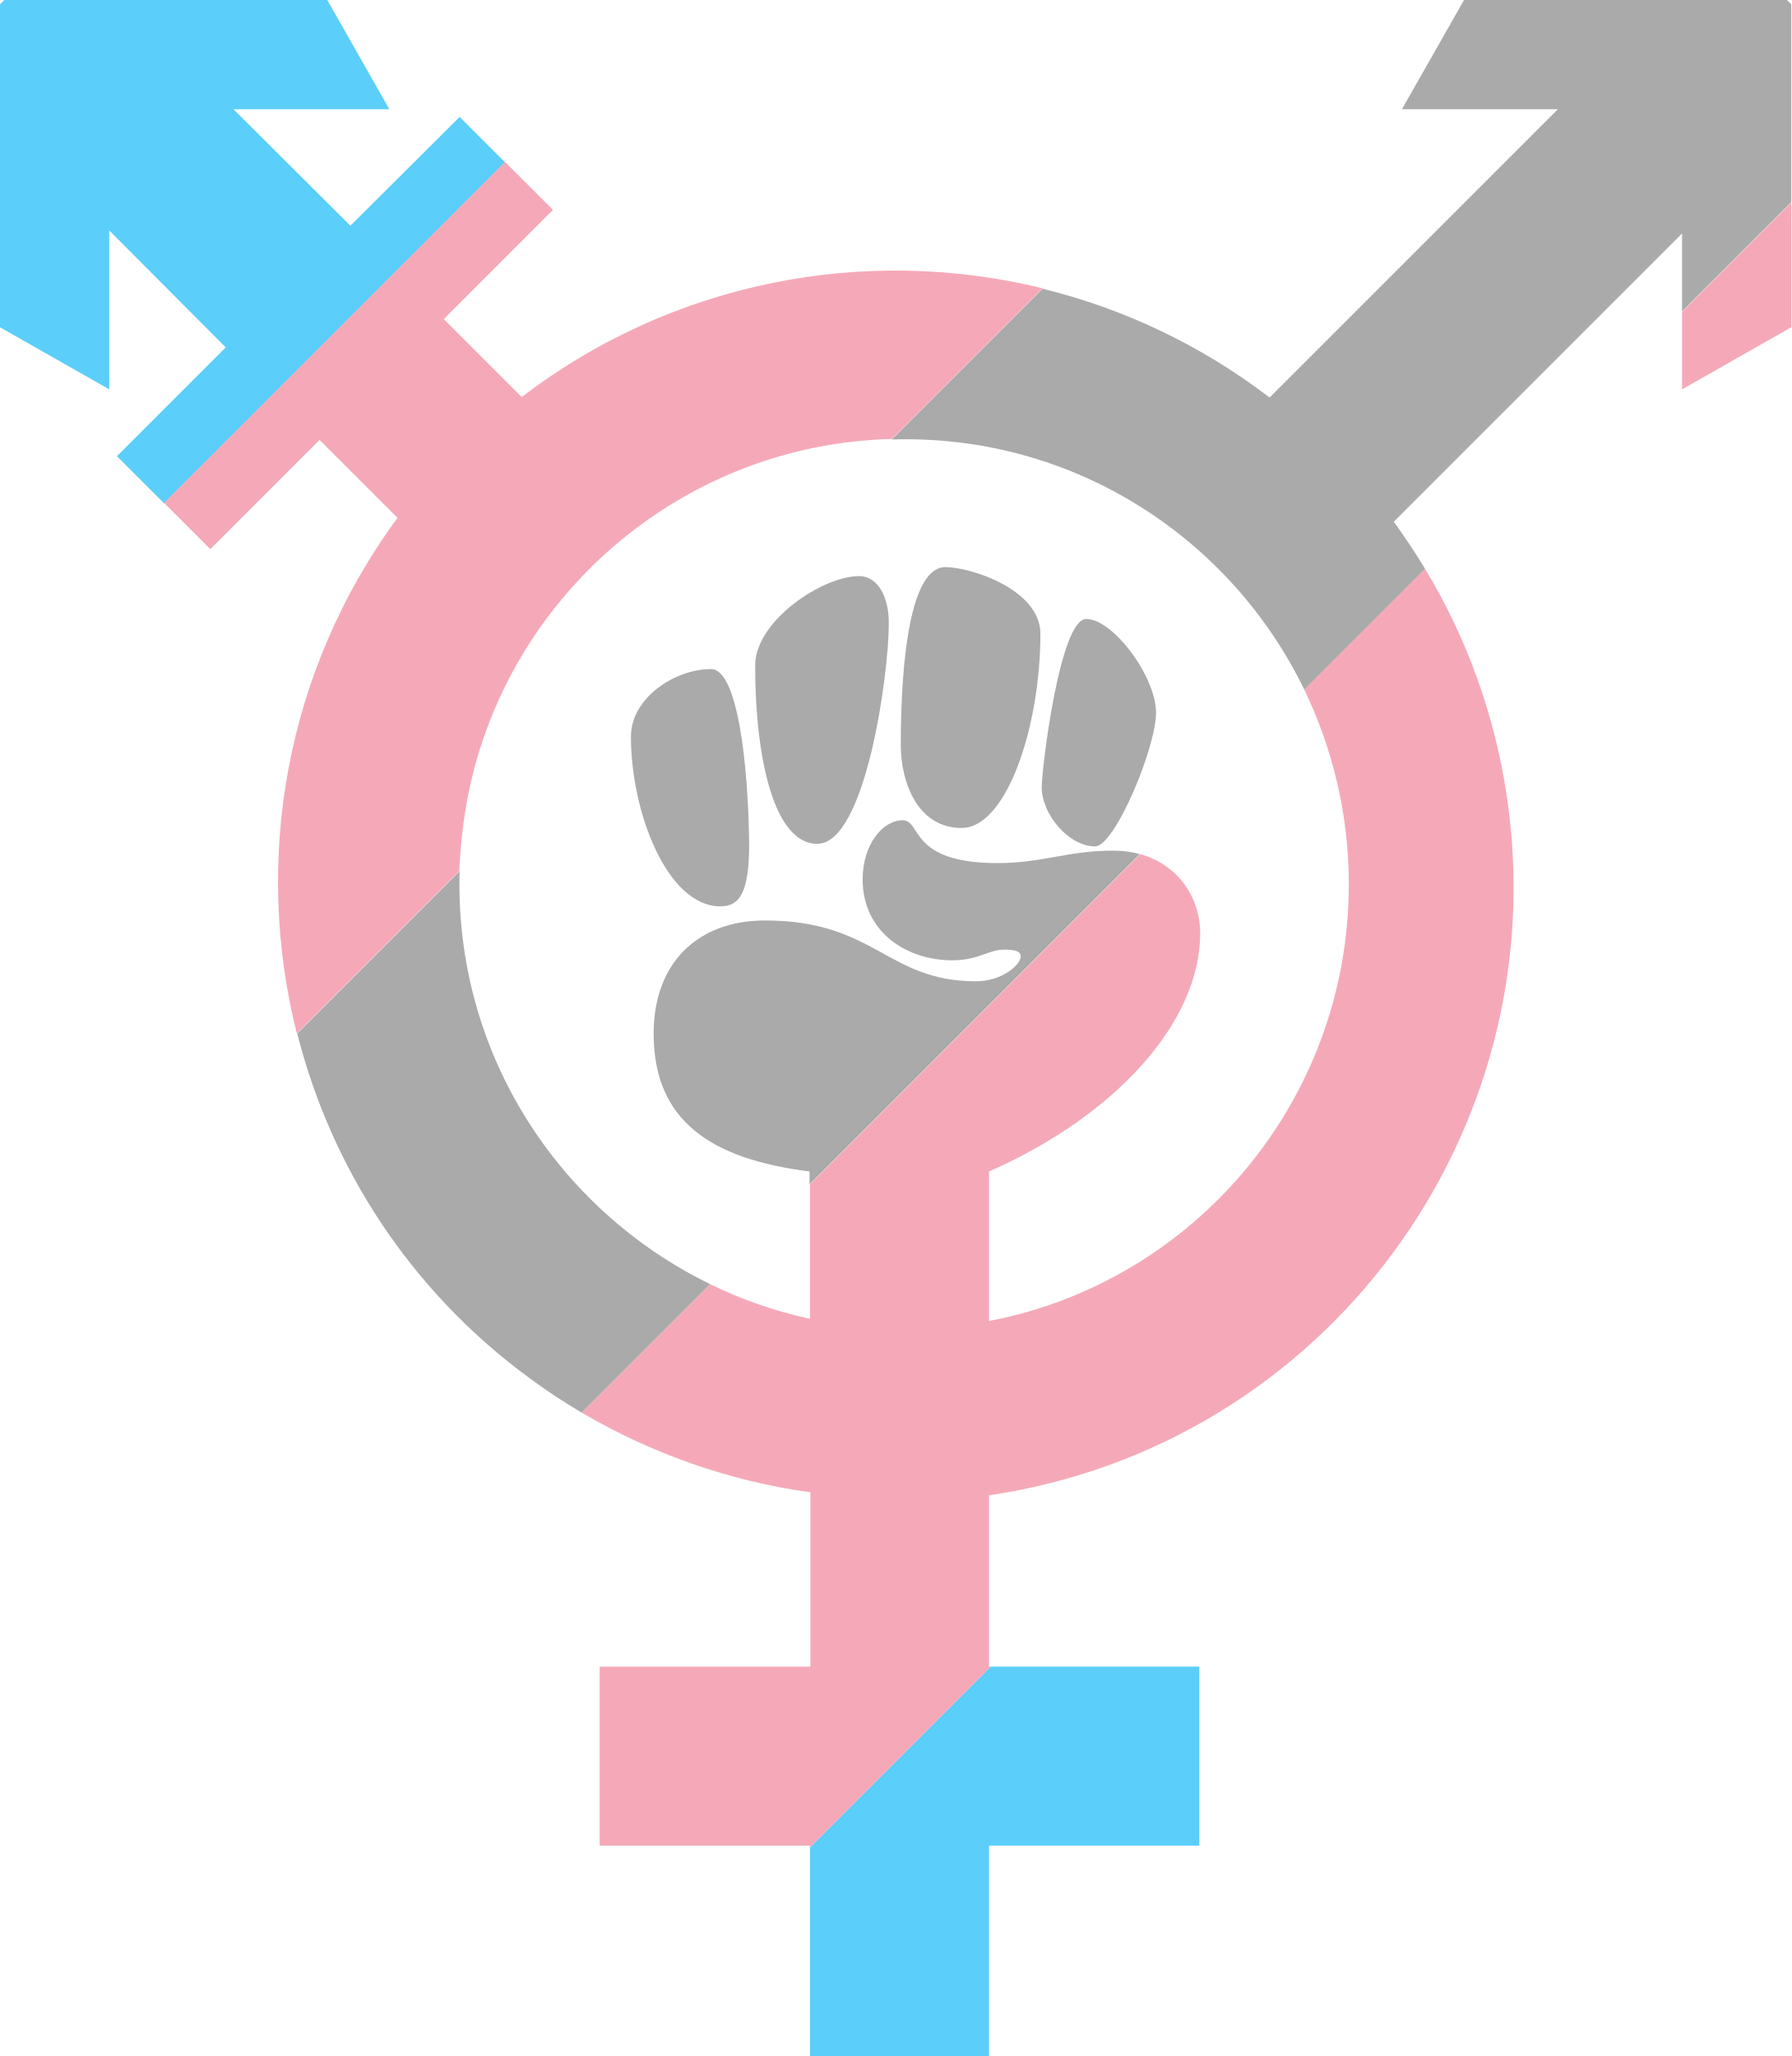
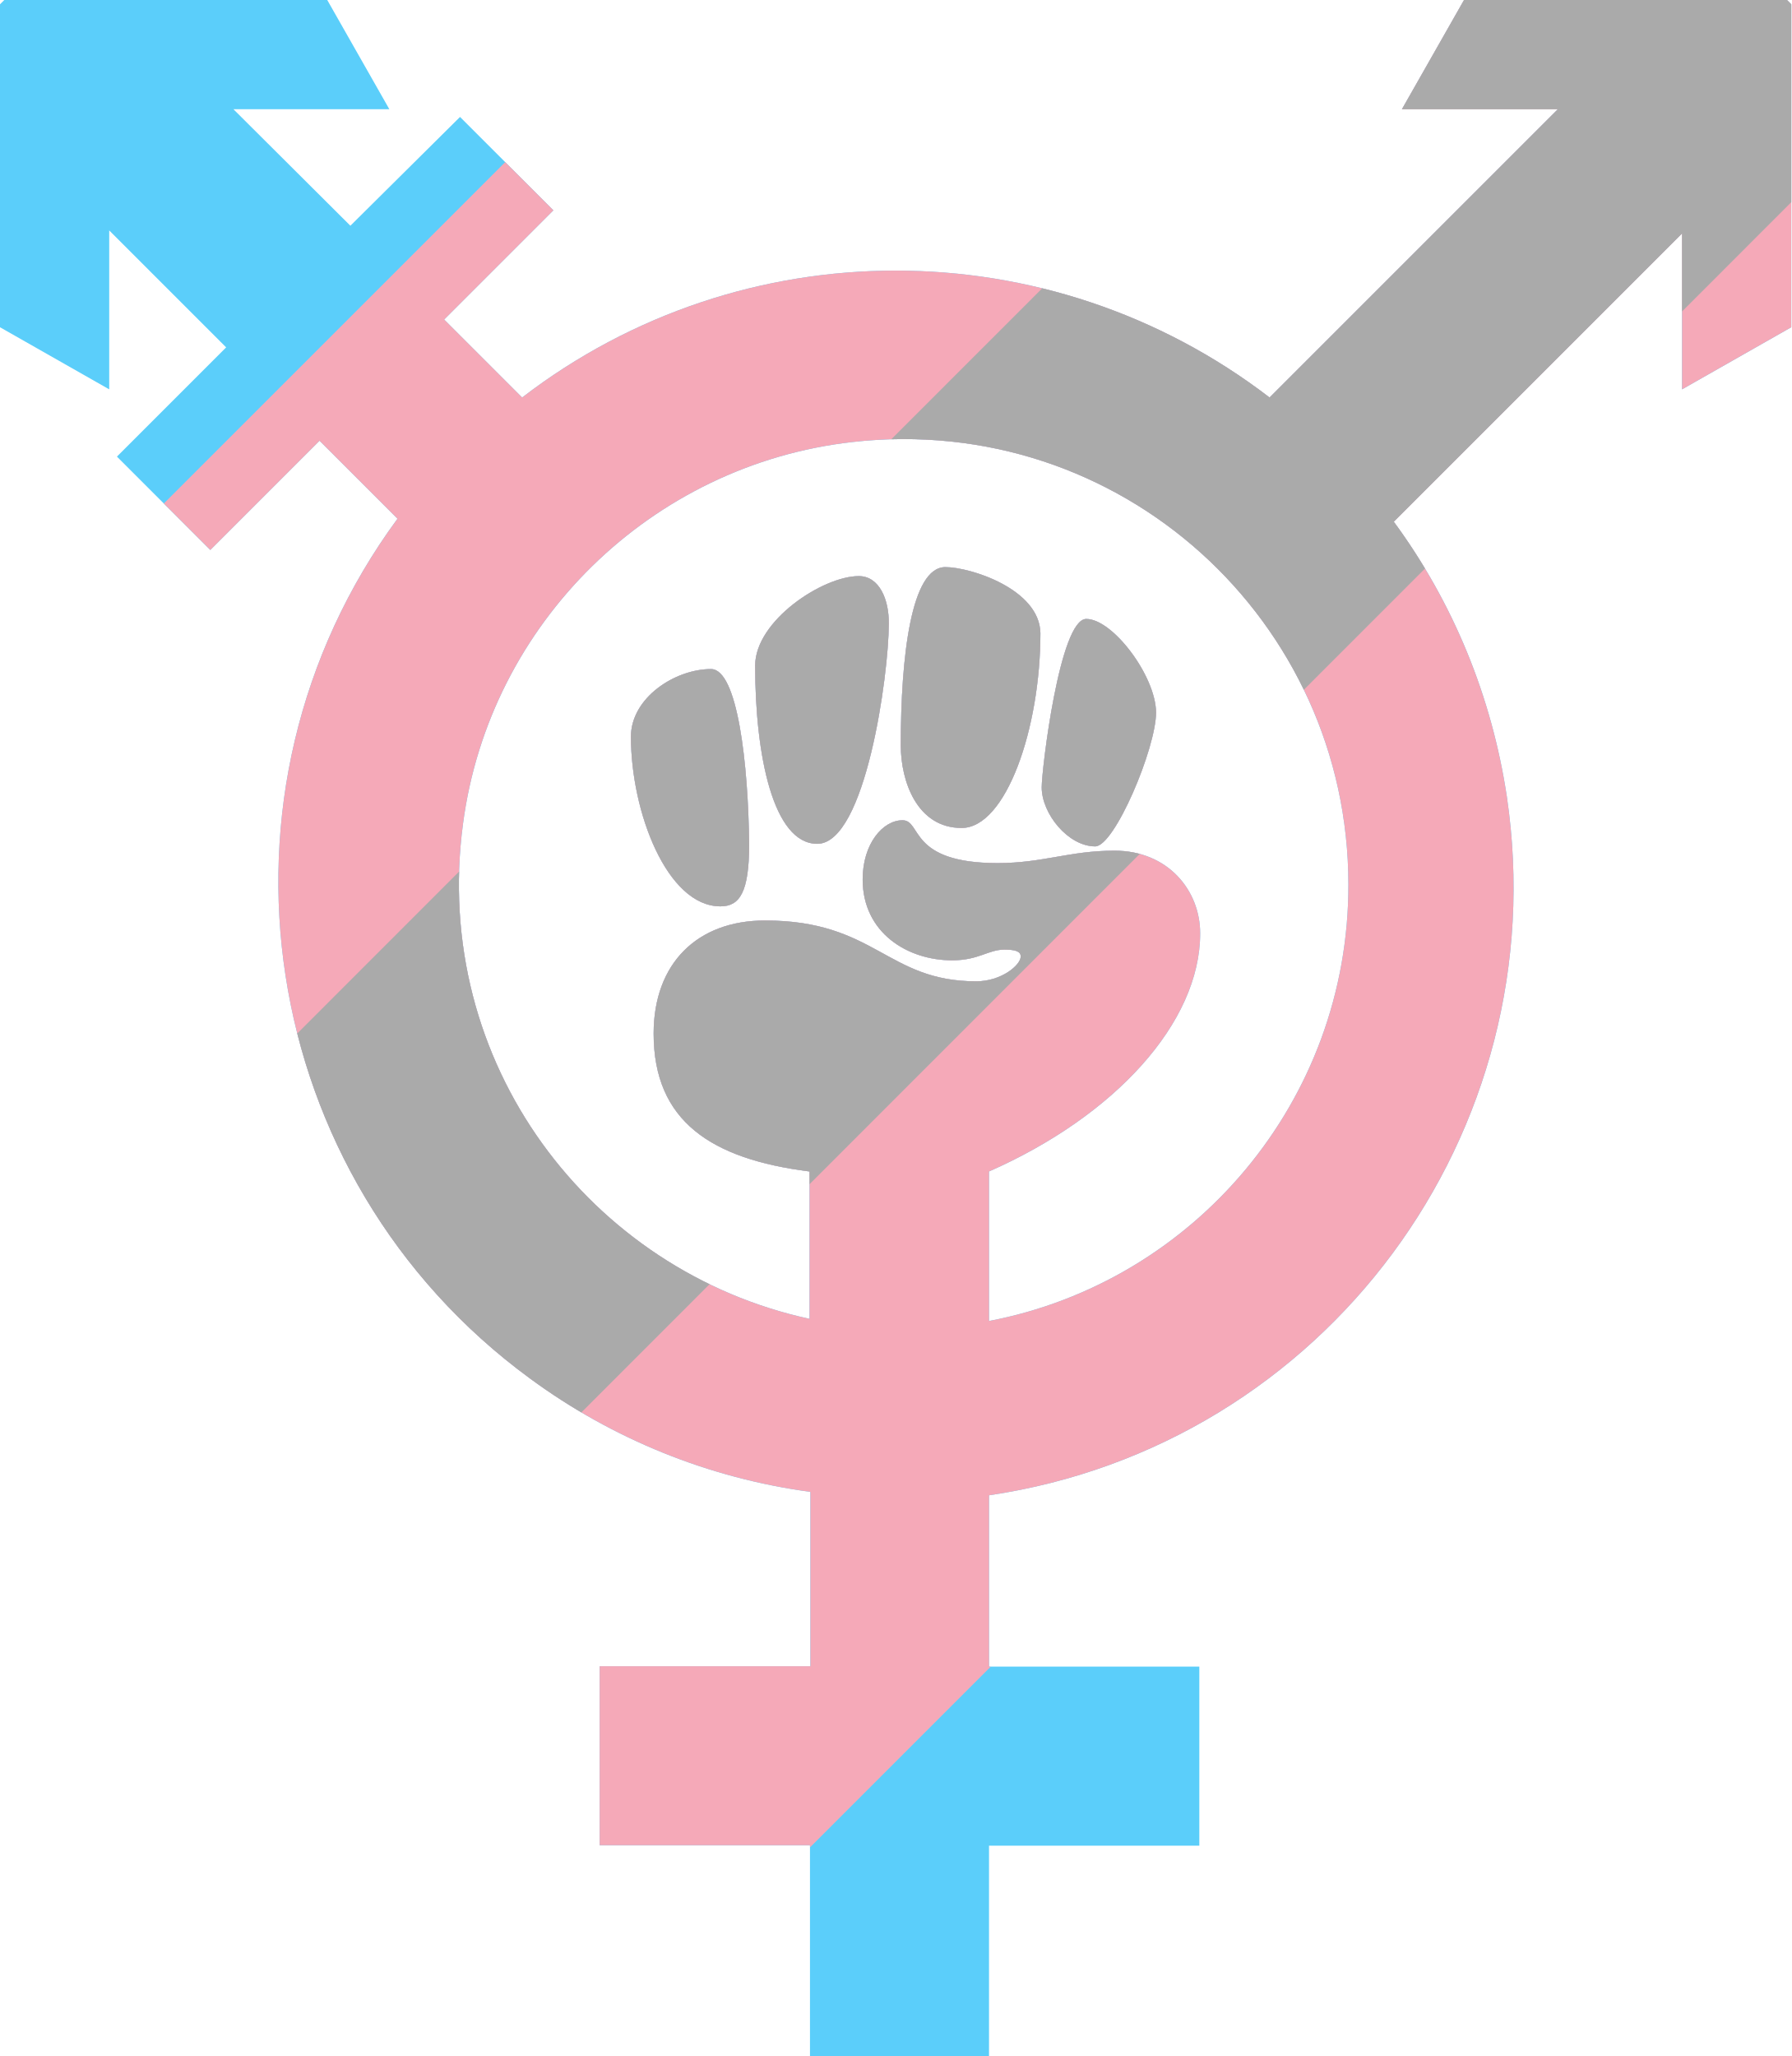
- <svg xmlns="http://www.w3.org/2000/svg" version="1.1" baseProfile="tiny" id="Layer_1_00000026880604206153163030000000039988690831242634_" x="0px" y="0px" viewBox="0 0 418.2 480" overflow="visible" xml:space="preserve">
-   <g>
-     <path fill="none" d="M208.2,102.5c-3,0.1-6.1,0.3-9.1,0.6c-46.9,5.3-84.7,42.2-90.9,89.1c-0.5,3.8-0.8,7.5-0.9,11.2   c-1.2,42.4,23,79.1,58.5,96.4c7.3,3.6,15.1,6.3,23.3,8.1v-31.4v-3c-22.9-2.9-36.4-11.6-36.4-32.2c0-16.4,10.2-26.4,26-26.4   c25.8,0,28.4,14.2,49.3,14.2c5.8,0,10.4-3.8,10.4-5.8c0-1.3-1.3-1.6-3.8-1.6c-3.8,0-6,2.5-12.2,2.5c-10.4,0-20.9-6.4-20.9-18.9   c0-8.4,4.7-13.8,9.3-13.8c4.5,0,1.3,10,22.2,10c10.5,0,16.7-2.9,27.3-2.9c2.2,0,4.2,0.3,6,0.8c8.9,2.4,14,10.2,14,18.5   c0,20.9-20,42.7-49.3,55.6v34.9c47.8-9.1,84-51.3,84-102c0-16.3-3.7-31.7-10.4-45.4C287.3,125.5,250.5,101.3,208.2,102.5z    M168.2,211.6c-12.5,0-20.9-22.2-20.9-39.6c0-9.1,10.4-15.8,18.7-15.8c6.2,0,8.7,22.2,8.9,40.9   C174.9,208.4,172.7,211.6,168.2,211.6z M190.9,197.1c-10.4,0-14.5-20.7-14.5-41.6c0-10.5,15.8-20.9,24.2-20.9   c4.7,0,7.1,5.5,7.1,11.3C207.6,157.5,202.2,197.1,190.9,197.1z M224.5,193.3c-10.4,0-14.2-10.9-14.2-19.3   c0-20.7,2.4-41.6,10.4-41.6c5.8,0,22,5.1,22.2,15.5C242.9,170,234.9,193.3,224.5,193.3z M255.8,197.6c-6.4,0-12.5-7.6-12.5-13.8   c0-4.2,4.2-39.3,10.4-39.3c6.2,0,16.2,13.3,16.4,21.8C270,174.7,260.4,197.6,255.8,197.6z" />
-     <polygon fill="#5BCEFA" points="230.9,430.9 280,430.9 280,389.1 231.3,389.1 189.1,431.3 189.1,480 230.9,480  " />
-     <polygon fill="#5BCEFA" points="107.3,27.3 81.8,52.7 54.5,25.5 90.9,25.5 76.4,0 1,0 0,1 0,76.4 25.5,90.9 25.5,53.8 52.7,81.1    27.3,106.5 38.3,117.5 117.9,37.9  " />
-     <rect x="417.7" y="-0.2" transform="matrix(0.7071 -0.7071 0.7071 0.7071 122.0063 295.5019)" fill="#F5A9B8" width="0" height="1.3" />
-     <path fill="#F5A9B8" d="M230.9,389.1v-40c78.5-11.6,132.5-84.7,120.9-163.1c-2.8-18.9-9.3-37-19.1-53.2L304.5,161   c6.6,13.7,10.4,29.1,10.4,45.4c0,50.7-36.2,92.9-84,102v-34.9c29.3-12.9,49.3-34.7,49.3-55.6c0-8.3-5.1-16-14-18.5l-77.1,77.1v31.4   c-8.2-1.8-16-4.5-23.3-8.1l-30,30c16.4,9.6,34.5,16,53.4,18.6v40.7H140v41.8h49.1v0.4l42.2-42.2H230.9z" />
-     <polygon fill="#F5A9B8" points="392.7,90.9 418.2,76.4 418.2,47.3 392.7,72.8  " />
-     <path fill="#F5A9B8" d="M108.2,192.2c6.2-46.9,44-83.8,90.9-89.1c3.1-0.3,6.1-0.6,9.1-0.6l35.2-35.2   c-41.3-10.1-86.2-1.7-121.6,25.4l-18.2-18.2l25.5-25.5l-11.2-11.2l-79.6,79.6l10.8,10.8l25.5-25.5l18.2,18.2   C66.3,157,59.2,201.2,69.3,241.3l37.9-37.9C107.4,199.7,107.7,196,108.2,192.2z" />
-     <path fill="#AAAAAA" d="M166,156.2c-8.4,0-18.7,6.7-18.7,15.8c0,17.5,8.4,39.6,20.9,39.6c4.5,0,6.7-3.3,6.7-14.5   C174.7,178.4,172.2,156.2,166,156.2z" />
-     <path fill="#AAAAAA" d="M107.3,203.4l-37.9,37.9c7.9,31.2,26.3,60,54.3,80.5c3.9,2.9,7.9,5.5,12.1,8l30-30   C130.3,282.5,106.1,245.8,107.3,203.4z" />
-     <path fill="#AAAAAA" d="M253.6,144.5c-6.2,0-10.4,35.1-10.4,39.3c0,6.2,6.2,13.8,12.5,13.8c4.5,0,14.2-22.9,14.2-31.3   C269.8,157.8,259.8,144.5,253.6,144.5z" />
-     <path fill="#AAAAAA" d="M232.9,201.5c-20.9,0-17.6-10-22.2-10c-4.5,0-9.3,5.5-9.3,13.8c0,12.5,10.5,18.9,20.9,18.9   c6.2,0,8.4-2.5,12.2-2.5c2.5,0,3.8,0.4,3.8,1.6c0,2-4.5,5.8-10.4,5.8c-20.9,0-23.5-14.2-49.3-14.2c-15.8,0-26,10-26,26.4   c0,20.5,13.5,29.3,36.4,32.2v3l77.1-77.1c-1.8-0.5-3.8-0.8-6-0.8C249.6,198.5,243.5,201.5,232.9,201.5z" />
-     <path fill="#AAAAAA" d="M304.5,161l28.2-28.2c-2.3-3.8-4.7-7.4-7.3-11l67.3-67.3v18.2l25.5-25.5V1l-1-1h-75.4l-14.5,25.5h36.4   l-67.3,67.3c-16.1-12.3-34.2-20.8-53-25.4l-35.2,35.2C250.5,101.3,287.3,125.5,304.5,161z" />
-     <path fill="#AAAAAA" d="M200.5,134.5c-8.4,0-24.2,10.4-24.2,20.9c0,20.9,4.2,41.6,14.5,41.6c11.3,0,16.7-39.6,16.7-51.3   C207.6,140,205.3,134.5,200.5,134.5z" />
-     <path fill="#AAAAAA" d="M220.7,132.4c-8,0-10.4,20.9-10.4,41.6c0,8.4,3.8,19.3,14.2,19.3s18.4-23.3,18.4-45.5   C242.7,137.5,226.5,132.4,220.7,132.4z" />
-   </g>
+ <svg xmlns="http://www.w3.org/2000/svg" xmlns:xlink="http://www.w3.org/1999/xlink" version="1.1" id="Layer_1" x="0px" y="0px" viewBox="0 0 418.2 480" enable-background="new 0 0 418.2 480" xml:space="preserve">
+   <defs>
+     <path id="SVGID_1_" d="M341.8,0l-14.5,25.5h36.4l-67.3,67.3c-51.5-39.5-123.1-39.5-174.5,0l-18.2-18.2l25.5-25.5l-21.8-21.8   L81.8,52.7L54.5,25.5h36.4L76.4,0H0v76.4l25.5,14.5V53.8l27.3,27.3l-25.5,25.5l21.8,21.8l25.5-25.5l18.2,18.2   c-46.9,63.8-33.1,153.8,30.9,200.7c19.3,14.2,41.8,23.3,65.5,26.5v40.7H140v41.8h49.1V480h41.8v-49.1H280v-41.8h-49.1v-40   c78.5-11.6,132.5-84.7,120.9-163.1c-3.5-23.3-12.5-45.3-26.4-64.2l67.3-67.3v36.4l25.5-14.5V0H341.8z M230.9,308.4v-34.9   c29.3-12.9,49.3-34.7,49.3-55.6c0-10-7.5-19.3-20-19.3c-10.5,0-16.7,2.9-27.3,2.9c-20.9,0-17.6-10-22.2-10s-9.3,5.5-9.3,13.8   c0,12.5,10.5,18.9,20.9,18.9c6.2,0,8.4-2.5,12.2-2.5c2.5,0,3.8,0.4,3.8,1.6c0,2-4.5,5.8-10.4,5.8c-20.9,0-23.5-14.2-49.3-14.2   c-15.8,0-26,10-26,26.4c0,20.5,13.5,29.3,36.4,32.2v34.4c-51.1-11.1-88.4-59.6-80.9-115.6c6.2-46.9,44-83.8,90.9-89.1   c62.7-7.1,115.8,41.8,115.8,103.3C314.9,257.1,278.7,299.3,230.9,308.4z M200.5,134.5c-8.4,0-24.2,10.4-24.2,20.9   c0,20.9,4.2,41.6,14.5,41.6c11.3,0,16.7-39.6,16.7-51.3C207.6,140,205.3,134.5,200.5,134.5z M166,156.2c-8.4,0-18.7,6.7-18.7,15.8   c0,17.5,8.4,39.6,20.9,39.6c4.5,0,6.7-3.3,6.7-14.5C174.7,178.4,172.2,156.2,166,156.2z M253.6,144.5c-6.2,0-10.4,35.1-10.4,39.3   c0,6.2,6.2,13.8,12.5,13.8c4.5,0,14.2-22.9,14.2-31.3C269.8,157.8,259.8,144.5,253.6,144.5z M220.7,132.4c-8,0-10.4,20.9-10.4,41.6   c0,8.4,3.8,19.3,14.2,19.3c10.4,0,18.4-23.3,18.4-45.5C242.7,137.5,226.5,132.4,220.7,132.4z" />
+   </defs>
+   <clipPath id="SVGID_00000052821208355507313960000004075479453646777998_">
+     <use xlink:href="#SVGID_1_" overflow="visible" />
+   </clipPath>
+   <path clip-path="url(#SVGID_00000052821208355507313960000004075479453646777998_)" fill="#5BCEFA" d="M-178,179l387.1-387.1  L596.2,179L209.1,566.1L-178,179z" />
+   <path clip-path="url(#SVGID_00000052821208355507313960000004075479453646777998_)" fill="#F5A9B8" d="M-100.6,256.4l387.1-387.1  l232.3,232.3L131.7,488.7L-100.6,256.4z" />
+   <path clip-path="url(#SVGID_00000052821208355507313960000004075479453646777998_)" fill="#AAAAAA" d="M-23.2,333.9L363.9-53.3  l77.4,77.4L54.2,411.3L-23.2,333.9z" />
</svg>
